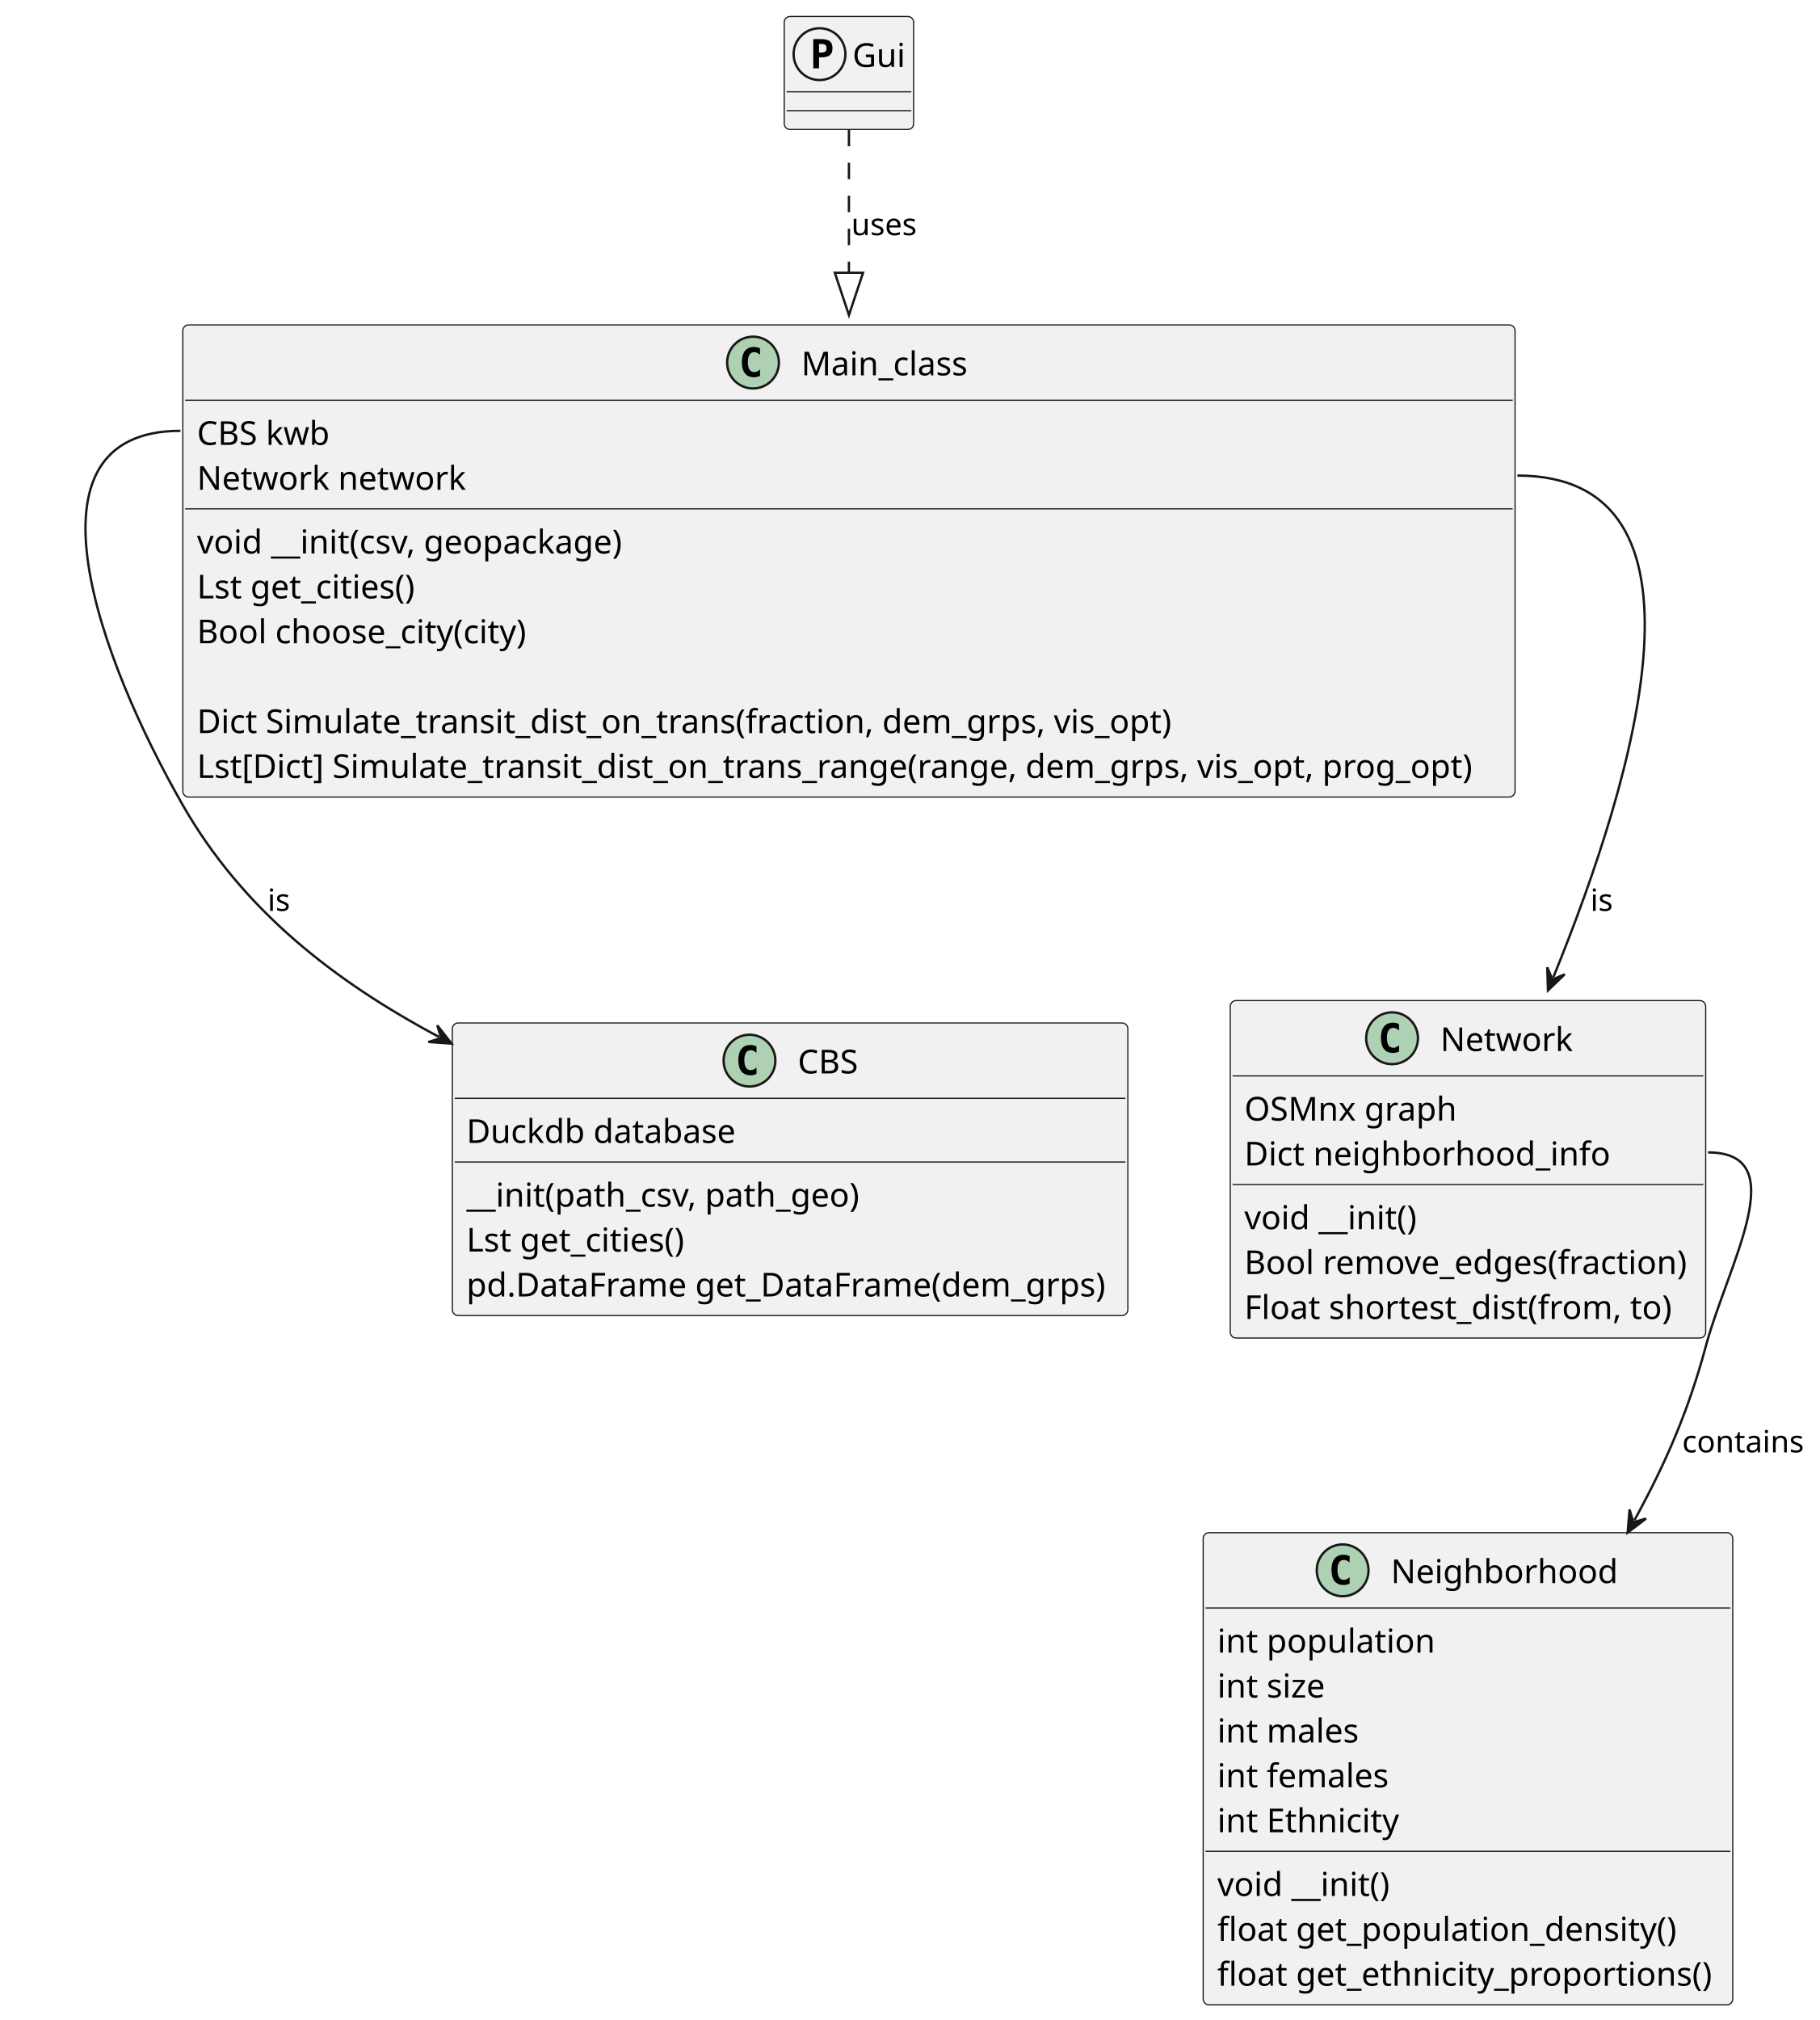
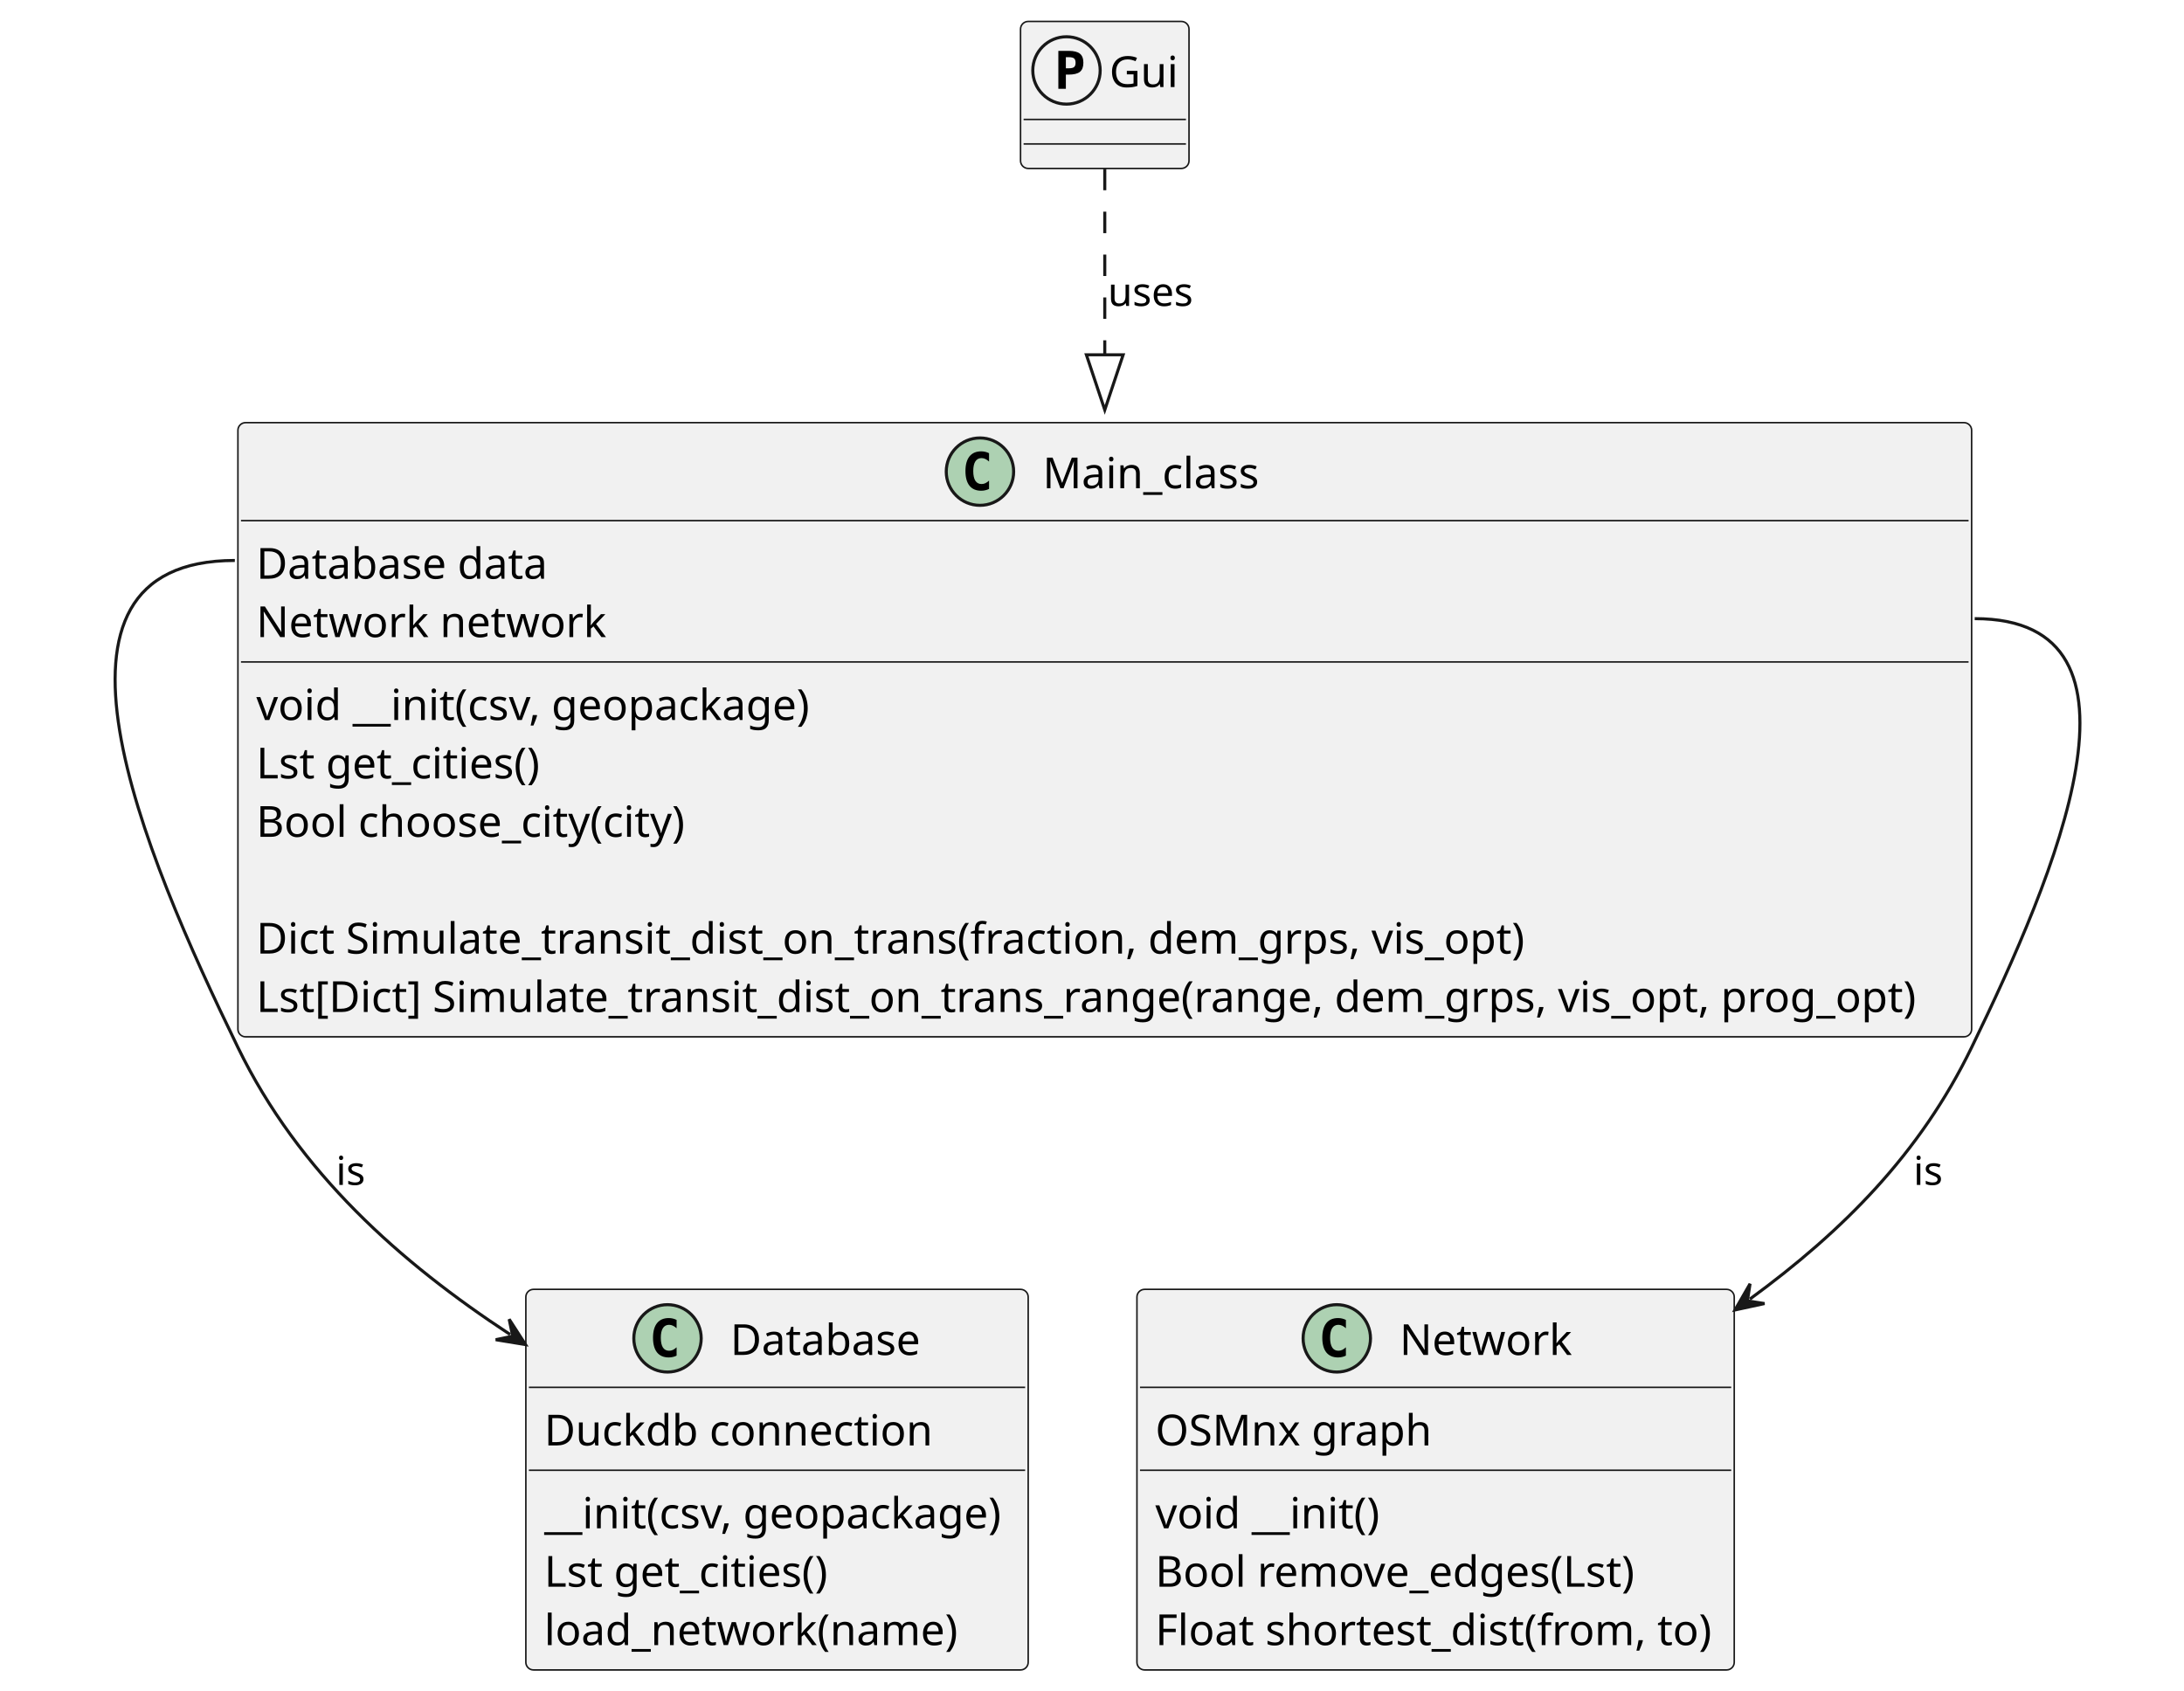
- <svg xmlns="http://www.w3.org/2000/svg" contentStyleType="text/css" height="858px" preserveAspectRatio="none" style="width:773px;height:858px;background:#FFFFFF;" version="1.1" viewBox="0 0 773 858" width="773px" zoomAndPan="magnify">
+ <svg xmlns="http://www.w3.org/2000/svg" contentStyleType="text/css" height="552px" preserveAspectRatio="none" style="width:713px;height:552px;background:#FFFFFF;" version="1.1" viewBox="0 0 713 552" width="713px" zoomAndPan="magnify">
  <defs />
  <g>
    <g id="elem_Main_class">
      <rect codeLine="6" fill="#F1F1F1" height="200.543" id="Main_class" rx="2.5" ry="2.5" style="stroke:#181818;stroke-width:0.5;" width="566" x="77.67" y="138" />
      <ellipse cx="319.92" cy="154" fill="#ADD1B2" rx="11" ry="11" style="stroke:#181818;stroke-width:1.0;" />
      <path d="M322.889,159.641 Q322.311,159.938 321.67,160.078 Q321.029,160.234 320.326,160.234 Q317.826,160.234 316.498,158.594 Q315.186,156.938 315.186,153.812 Q315.186,150.688 316.498,149.031 Q317.826,147.375 320.326,147.375 Q321.029,147.375 321.67,147.531 Q322.326,147.688 322.889,147.984 L322.889,150.703 Q322.264,150.125 321.67,149.859 Q321.076,149.578 320.451,149.578 Q319.108,149.578 318.42,150.656 Q317.733,151.719 317.733,153.812 Q317.733,155.906 318.42,156.984 Q319.108,158.047 320.451,158.047 Q321.076,158.047 321.67,157.781 Q322.264,157.5 322.889,156.922 L322.889,159.641 Z " fill="#000000" />
      <text fill="#000000" font-family="sans-serif" font-size="14" lengthAdjust="spacing" textLength="73" x="340.42" y="159.432">Main_class</text>
      <line style="stroke:#181818;stroke-width:0.5;" x1="78.67" x2="642.67" y1="170" y2="170" />
-       <text fill="#000000" font-family="sans-serif" font-size="14" lengthAdjust="spacing" textLength="57" x="83.67" y="188.966">CBS kwb</text>
+       <text fill="#000000" font-family="sans-serif" font-size="14" lengthAdjust="spacing" textLength="97" x="83.67" y="188.966">Database data</text>
      <text fill="#000000" font-family="sans-serif" font-size="14" lengthAdjust="spacing" textLength="114" x="83.67" y="208.034">Network network</text>
      <line style="stroke:#181818;stroke-width:0.5;" x1="78.67" x2="642.67" y1="216.136" y2="216.136" />
      <text fill="#000000" font-family="sans-serif" font-size="14" lengthAdjust="spacing" textLength="184" x="83.67" y="235.102">void __init(csv, geopackage)</text>
      <text fill="#000000" font-family="sans-serif" font-size="14" lengthAdjust="spacing" textLength="94" x="83.67" y="254.17">Lst get_cities()</text>
      <text fill="#000000" font-family="sans-serif" font-size="14" lengthAdjust="spacing" textLength="140" x="83.67" y="273.238">Bool choose_city(city)</text>
      <text fill="#000000" font-family="sans-serif" font-size="14" lengthAdjust="spacing" textLength="4" x="83.67" y="292.305"> </text>
      <text fill="#000000" font-family="sans-serif" font-size="14" lengthAdjust="spacing" textLength="423" x="83.67" y="311.373">Dict Simulate_transit_dist_on_trans(fraction, dem_grps, vis_opt)</text>
      <text fill="#000000" font-family="sans-serif" font-size="14" lengthAdjust="spacing" textLength="554" x="83.67" y="330.441">Lst[Dict] Simulate_transit_dist_on_trans_range(range, dem_grps, vis_opt, prog_opt)</text>
    </g>
-     <g id="elem_CBS">
-       <rect codeLine="19" fill="#F1F1F1" height="124.272" id="CBS" rx="2.5" ry="2.5" style="stroke:#181818;stroke-width:0.5;" width="287" x="192.17" y="434.5" />
-       <ellipse cx="318.42" cy="450.5" fill="#ADD1B2" rx="11" ry="11" style="stroke:#181818;stroke-width:1.0;" />
-       <path d="M321.389,456.141 Q320.811,456.438 320.17,456.578 Q319.529,456.734 318.826,456.734 Q316.326,456.734 314.998,455.094 Q313.686,453.438 313.686,450.312 Q313.686,447.188 314.998,445.531 Q316.326,443.875 318.826,443.875 Q319.529,443.875 320.17,444.031 Q320.826,444.188 321.389,444.484 L321.389,447.203 Q320.764,446.625 320.17,446.359 Q319.576,446.078 318.951,446.078 Q317.608,446.078 316.92,447.156 Q316.233,448.219 316.233,450.312 Q316.233,452.406 316.92,453.484 Q317.608,454.547 318.951,454.547 Q319.576,454.547 320.17,454.281 Q320.764,454 321.389,453.422 L321.389,456.141 Z " fill="#000000" />
-       <text fill="#000000" font-family="sans-serif" font-size="14" lengthAdjust="spacing" textLength="26" x="338.92" y="455.932">CBS</text>
-       <line style="stroke:#181818;stroke-width:0.5;" x1="193.17" x2="478.17" y1="466.5" y2="466.5" />
-       <text fill="#000000" font-family="sans-serif" font-size="14" lengthAdjust="spacing" textLength="117" x="198.17" y="485.466">Duckdb database</text>
-       <line style="stroke:#181818;stroke-width:0.5;" x1="193.17" x2="478.17" y1="493.568" y2="493.568" />
-       <text fill="#000000" font-family="sans-serif" font-size="14" lengthAdjust="spacing" textLength="170" x="198.17" y="512.534">__init(path_csv, path_geo)</text>
-       <text fill="#000000" font-family="sans-serif" font-size="14" lengthAdjust="spacing" textLength="94" x="198.17" y="531.602">Lst get_cities()</text>
-       <text fill="#000000" font-family="sans-serif" font-size="14" lengthAdjust="spacing" textLength="275" x="198.17" y="550.67">pd.DataFrame get_DataFrame(dem_grps)</text>
+     <g id="elem_Database">
+       <rect codeLine="20" fill="#F1F1F1" height="124.272" id="Database" rx="2.5" ry="2.5" style="stroke:#181818;stroke-width:0.5;" width="164" x="171.67" y="421" />
+       <ellipse cx="217.92" cy="437" fill="#ADD1B2" rx="11" ry="11" style="stroke:#181818;stroke-width:1.0;" />
+       <path d="M220.889,442.641 Q220.311,442.938 219.67,443.078 Q219.029,443.234 218.326,443.234 Q215.826,443.234 214.498,441.594 Q213.186,439.938 213.186,436.812 Q213.186,433.688 214.498,432.031 Q215.826,430.375 218.326,430.375 Q219.029,430.375 219.67,430.531 Q220.326,430.688 220.889,430.984 L220.889,433.703 Q220.264,433.125 219.67,432.859 Q219.076,432.578 218.451,432.578 Q217.107,432.578 216.42,433.656 Q215.732,434.719 215.732,436.812 Q215.732,438.906 216.42,439.984 Q217.107,441.047 218.451,441.047 Q219.076,441.047 219.67,440.781 Q220.264,440.5 220.889,439.922 L220.889,442.641 Z " fill="#000000" />
+       <text fill="#000000" font-family="sans-serif" font-size="14" lengthAdjust="spacing" textLength="63" x="238.42" y="442.432">Database</text>
+       <line style="stroke:#181818;stroke-width:0.5;" x1="172.67" x2="334.67" y1="453" y2="453" />
+       <text fill="#000000" font-family="sans-serif" font-size="14" lengthAdjust="spacing" textLength="129" x="177.67" y="471.966">Duckdb connection</text>
+       <line style="stroke:#181818;stroke-width:0.5;" x1="172.67" x2="334.67" y1="480.068" y2="480.068" />
+       <text fill="#000000" font-family="sans-serif" font-size="14" lengthAdjust="spacing" textLength="152" x="177.67" y="499.034">__init(csv, geopackage)</text>
+       <text fill="#000000" font-family="sans-serif" font-size="14" lengthAdjust="spacing" textLength="94" x="177.67" y="518.102">Lst get_cities()</text>
+       <text fill="#000000" font-family="sans-serif" font-size="14" lengthAdjust="spacing" textLength="135" x="177.67" y="537.17">load_network(name)</text>
    </g>
    <g id="elem_Network">
-       <rect codeLine="27" fill="#F1F1F1" height="143.34" id="Network" rx="2.5" ry="2.5" style="stroke:#181818;stroke-width:0.5;" width="202" x="522.67" y="425" />
-       <ellipse cx="591.42" cy="441" fill="#ADD1B2" rx="11" ry="11" style="stroke:#181818;stroke-width:1.0;" />
-       <path d="M594.389,446.641 Q593.811,446.938 593.17,447.078 Q592.529,447.234 591.826,447.234 Q589.326,447.234 587.998,445.594 Q586.686,443.938 586.686,440.812 Q586.686,437.688 587.998,436.031 Q589.326,434.375 591.826,434.375 Q592.529,434.375 593.17,434.531 Q593.826,434.688 594.389,434.984 L594.389,437.703 Q593.764,437.125 593.17,436.859 Q592.576,436.578 591.951,436.578 Q590.607,436.578 589.92,437.656 Q589.232,438.719 589.232,440.812 Q589.232,442.906 589.92,443.984 Q590.607,445.047 591.951,445.047 Q592.576,445.047 593.17,444.781 Q593.764,444.5 594.389,443.922 L594.389,446.641 Z " fill="#000000" />
-       <text fill="#000000" font-family="sans-serif" font-size="14" lengthAdjust="spacing" textLength="56" x="611.92" y="446.432">Network</text>
-       <line style="stroke:#181818;stroke-width:0.5;" x1="523.67" x2="723.67" y1="457" y2="457" />
-       <text fill="#000000" font-family="sans-serif" font-size="14" lengthAdjust="spacing" textLength="93" x="528.67" y="475.966">OSMnx graph</text>
-       <text fill="#000000" font-family="sans-serif" font-size="14" lengthAdjust="spacing" textLength="158" x="528.67" y="495.034">Dict neighborhood_info</text>
-       <line style="stroke:#181818;stroke-width:0.5;" x1="523.67" x2="723.67" y1="503.136" y2="503.136" />
-       <text fill="#000000" font-family="sans-serif" font-size="14" lengthAdjust="spacing" textLength="74" x="528.67" y="522.102">void __init()</text>
-       <text fill="#000000" font-family="sans-serif" font-size="14" lengthAdjust="spacing" textLength="190" x="528.67" y="541.17">Bool remove_edges(fraction)</text>
-       <text fill="#000000" font-family="sans-serif" font-size="14" lengthAdjust="spacing" textLength="183" x="528.67" y="560.238">Float shortest_dist(from, to)</text>
-     </g>
-     <g id="elem_Neighborhood">
-       <rect codeLine="35" fill="#F1F1F1" height="200.543" id="Neighborhood" rx="2.5" ry="2.5" style="stroke:#181818;stroke-width:0.5;" width="225" x="511.17" y="651" />
-       <ellipse cx="570.42" cy="667" fill="#ADD1B2" rx="11" ry="11" style="stroke:#181818;stroke-width:1.0;" />
-       <path d="M573.389,672.641 Q572.811,672.938 572.17,673.078 Q571.529,673.234 570.826,673.234 Q568.326,673.234 566.998,671.594 Q565.686,669.938 565.686,666.812 Q565.686,663.688 566.998,662.031 Q568.326,660.375 570.826,660.375 Q571.529,660.375 572.17,660.531 Q572.826,660.688 573.389,660.984 L573.389,663.703 Q572.764,663.125 572.17,662.859 Q571.576,662.578 570.951,662.578 Q569.607,662.578 568.92,663.656 Q568.232,664.719 568.232,666.812 Q568.232,668.906 568.92,669.984 Q569.607,671.047 570.951,671.047 Q571.576,671.047 572.17,670.781 Q572.764,670.5 573.389,669.922 L573.389,672.641 Z " fill="#000000" />
-       <text fill="#000000" font-family="sans-serif" font-size="14" lengthAdjust="spacing" textLength="98" x="590.92" y="672.432">Neighborhood</text>
-       <line style="stroke:#181818;stroke-width:0.5;" x1="512.17" x2="735.17" y1="683" y2="683" />
-       <text fill="#000000" font-family="sans-serif" font-size="14" lengthAdjust="spacing" textLength="95" x="517.17" y="701.966">int population</text>
-       <text fill="#000000" font-family="sans-serif" font-size="14" lengthAdjust="spacing" textLength="48" x="517.17" y="721.034">int size</text>
-       <text fill="#000000" font-family="sans-serif" font-size="14" lengthAdjust="spacing" textLength="62" x="517.17" y="740.102">int males</text>
-       <text fill="#000000" font-family="sans-serif" font-size="14" lengthAdjust="spacing" textLength="75" x="517.17" y="759.17">int females</text>
-       <text fill="#000000" font-family="sans-serif" font-size="14" lengthAdjust="spacing" textLength="80" x="517.17" y="778.238">int Ethnicity</text>
-       <line style="stroke:#181818;stroke-width:0.5;" x1="512.17" x2="735.17" y1="786.34" y2="786.34" />
-       <text fill="#000000" font-family="sans-serif" font-size="14" lengthAdjust="spacing" textLength="74" x="517.17" y="805.306">void __init()</text>
-       <text fill="#000000" font-family="sans-serif" font-size="14" lengthAdjust="spacing" textLength="198" x="517.17" y="824.373">float get_population_density()</text>
-       <text fill="#000000" font-family="sans-serif" font-size="14" lengthAdjust="spacing" textLength="213" x="517.17" y="843.441">float get_ethnicity_proportions()</text>
+       <rect codeLine="31" fill="#F1F1F1" height="124.272" id="Network" rx="2.5" ry="2.5" style="stroke:#181818;stroke-width:0.5;" width="195" x="371.17" y="421" />
+       <ellipse cx="436.42" cy="437" fill="#ADD1B2" rx="11" ry="11" style="stroke:#181818;stroke-width:1.0;" />
+       <path d="M439.389,442.641 Q438.811,442.938 438.17,443.078 Q437.529,443.234 436.826,443.234 Q434.326,443.234 432.998,441.594 Q431.686,439.938 431.686,436.812 Q431.686,433.688 432.998,432.031 Q434.326,430.375 436.826,430.375 Q437.529,430.375 438.17,430.531 Q438.826,430.688 439.389,430.984 L439.389,433.703 Q438.764,433.125 438.17,432.859 Q437.576,432.578 436.951,432.578 Q435.608,432.578 434.92,433.656 Q434.233,434.719 434.233,436.812 Q434.233,438.906 434.92,439.984 Q435.608,441.047 436.951,441.047 Q437.576,441.047 438.17,440.781 Q438.764,440.5 439.389,439.922 L439.389,442.641 Z " fill="#000000" />
+       <text fill="#000000" font-family="sans-serif" font-size="14" lengthAdjust="spacing" textLength="56" x="456.92" y="442.432">Network</text>
+       <line style="stroke:#181818;stroke-width:0.5;" x1="372.17" x2="565.17" y1="453" y2="453" />
+       <text fill="#000000" font-family="sans-serif" font-size="14" lengthAdjust="spacing" textLength="93" x="377.17" y="471.966">OSMnx graph</text>
+       <line style="stroke:#181818;stroke-width:0.5;" x1="372.17" x2="565.17" y1="480.068" y2="480.068" />
+       <text fill="#000000" font-family="sans-serif" font-size="14" lengthAdjust="spacing" textLength="74" x="377.17" y="499.034">void __init()</text>
+       <text fill="#000000" font-family="sans-serif" font-size="14" lengthAdjust="spacing" textLength="157" x="377.17" y="518.102">Bool remove_edges(Lst)</text>
+       <text fill="#000000" font-family="sans-serif" font-size="14" lengthAdjust="spacing" textLength="183" x="377.17" y="537.17">Float shortest_dist(from, to)</text>
    </g>
    <g id="elem_Gui">
-       <rect codeLine="47" fill="#F1F1F1" height="48" id="Gui" rx="2.5" ry="2.5" style="stroke:#181818;stroke-width:0.5;" width="55" x="333.17" y="7" />
+       <rect codeLine="39" fill="#F1F1F1" height="48" id="Gui" rx="2.5" ry="2.5" style="stroke:#181818;stroke-width:0.5;" width="55" x="333.17" y="7" />
      <ellipse cx="348.17" cy="23" fill="#F1F1F1" rx="11" ry="11" style="stroke:#181818;stroke-width:1.0;" />
      <path d="M347.967,18.672 L347.967,22.297 L348.967,22.297 Q350.17,22.297 350.654,21.891 Q351.139,21.484 351.139,20.484 Q351.139,19.484 350.654,19.078 Q350.17,18.672 348.967,18.672 L347.967,18.672 Z M345.514,16.609 L348.873,16.609 Q351.436,16.609 352.561,17.531 Q353.686,18.438 353.686,20.484 Q353.686,22.531 352.561,23.453 Q351.436,24.359 348.873,24.359 L347.967,24.359 L347.967,29 L345.514,29 L345.514,16.609 Z " fill="#000000" />
      <text fill="#000000" font-family="sans-serif" font-size="14" lengthAdjust="spacing" textLength="23" x="362.17" y="28.432">Gui</text>
      <line style="stroke:#181818;stroke-width:0.5;" x1="334.17" x2="387.17" y1="39" y2="39" />
      <line style="stroke:#181818;stroke-width:0.5;" x1="334.17" x2="387.17" y1="47" y2="47" />
    </g>
-     <g id="link_Main_class_CBS">
-       <path codeLine="52" d="M76.67,183 C6,183 42.55,280.68 77.67,342 C103.19,386.55 141.974,416.72 186.544,440.45 " fill="none" id="Main_class-to-CBS" style="stroke:#181818;stroke-width:1.0;" />
-       <polygon fill="#181818" points="191.84,443.27,185.776,435.51,187.427,440.92,182.016,442.571,191.84,443.27" style="stroke:#181818;stroke-width:1.0;" />
-       <text fill="#000000" font-family="sans-serif" font-size="13" lengthAdjust="spacing" textLength="9" x="113.67" y="386.897">is</text>
+     <g id="link_Main_class_Database">
+       <path codeLine="44" d="M76.67,183 C6,183 46.76,278.45 77.67,342 C97.55,382.91 130.772,412.29 166.542,435.74 " fill="none" id="Main_class-to-Database" style="stroke:#181818;stroke-width:1.0;" />
+       <polygon fill="#181818" points="171.56,439.03,166.226,430.75,167.379,436.289,161.84,437.441,171.56,439.03" style="stroke:#181818;stroke-width:1.0;" />
+       <text fill="#000000" font-family="sans-serif" font-size="13" lengthAdjust="spacing" textLength="9" x="109.67" y="386.897">is</text>
    </g>
    <g id="link_Main_class_Network">
-       <path codeLine="53" d="M644.67,202 C732.28,202 695.343,328.163 659.923,415.123 " fill="none" id="Main_class-to-Network" style="stroke:#181818;stroke-width:1.0;" />
-       <polygon fill="#181818" points="657.66,420.68,664.76,413.854,659.546,416.049,657.351,410.836,657.66,420.68" style="stroke:#181818;stroke-width:1.0;" />
-       <text fill="#000000" font-family="sans-serif" font-size="13" lengthAdjust="spacing" textLength="9" x="675.67" y="386.897">is</text>
-     </g>
-     <g id="link_Network_Neighborhood">
-       <path codeLine="55" d="M725.67,489.5 C762.34,489.5 734.22,536.6 724.67,572 C717.39,598.99 707.963,620.948 694.393,645.718 " fill="none" id="Network-to-Neighborhood" style="stroke:#181818;stroke-width:1.0;" />
-       <polygon fill="#181818" points="691.51,650.98,699.342,645.009,693.912,646.595,692.326,641.165,691.51,650.98" style="stroke:#181818;stroke-width:1.0;" />
-       <text fill="#000000" font-family="sans-serif" font-size="13" lengthAdjust="spacing" textLength="51" x="714.67" y="616.897">contains</text>
+       <path codeLine="45" d="M644.67,202 C706.89,202 670.82,286.01 643.67,342 C626.86,376.66 601.723,401.908 571.273,424.178 " fill="none" id="Main_class-to-Network" style="stroke:#181818;stroke-width:1.0;" />
+       <polygon fill="#181818" points="566.43,427.72,576.056,425.636,570.466,424.768,571.333,419.178,566.43,427.72" style="stroke:#181818;stroke-width:1.0;" />
+       <text fill="#000000" font-family="sans-serif" font-size="13" lengthAdjust="spacing" textLength="9" x="624.67" y="386.897">is</text>
    </g>
    <g id="link_Gui_Main_class">
-       <path codeLine="57" d="M360.67,55.12 C360.67,74.7 360.67,86.24 360.67,115.85 " fill="none" id="Gui-to-Main_class" style="stroke:#181818;stroke-width:1.0;stroke-dasharray:7.0,7.0;" />
+       <path codeLine="47" d="M360.67,55.12 C360.67,74.7 360.67,86.24 360.67,115.85 " fill="none" id="Gui-to-Main_class" style="stroke:#181818;stroke-width:1.0;stroke-dasharray:7.0,7.0;" />
      <polygon fill="none" points="360.67,133.85,366.67,115.85,354.67,115.85,360.67,133.85" style="stroke:#181818;stroke-width:1.0;" />
      <text fill="#000000" font-family="sans-serif" font-size="13" lengthAdjust="spacing" textLength="27" x="361.67" y="99.897">uses</text>
    </g>
  </g>
</svg>
